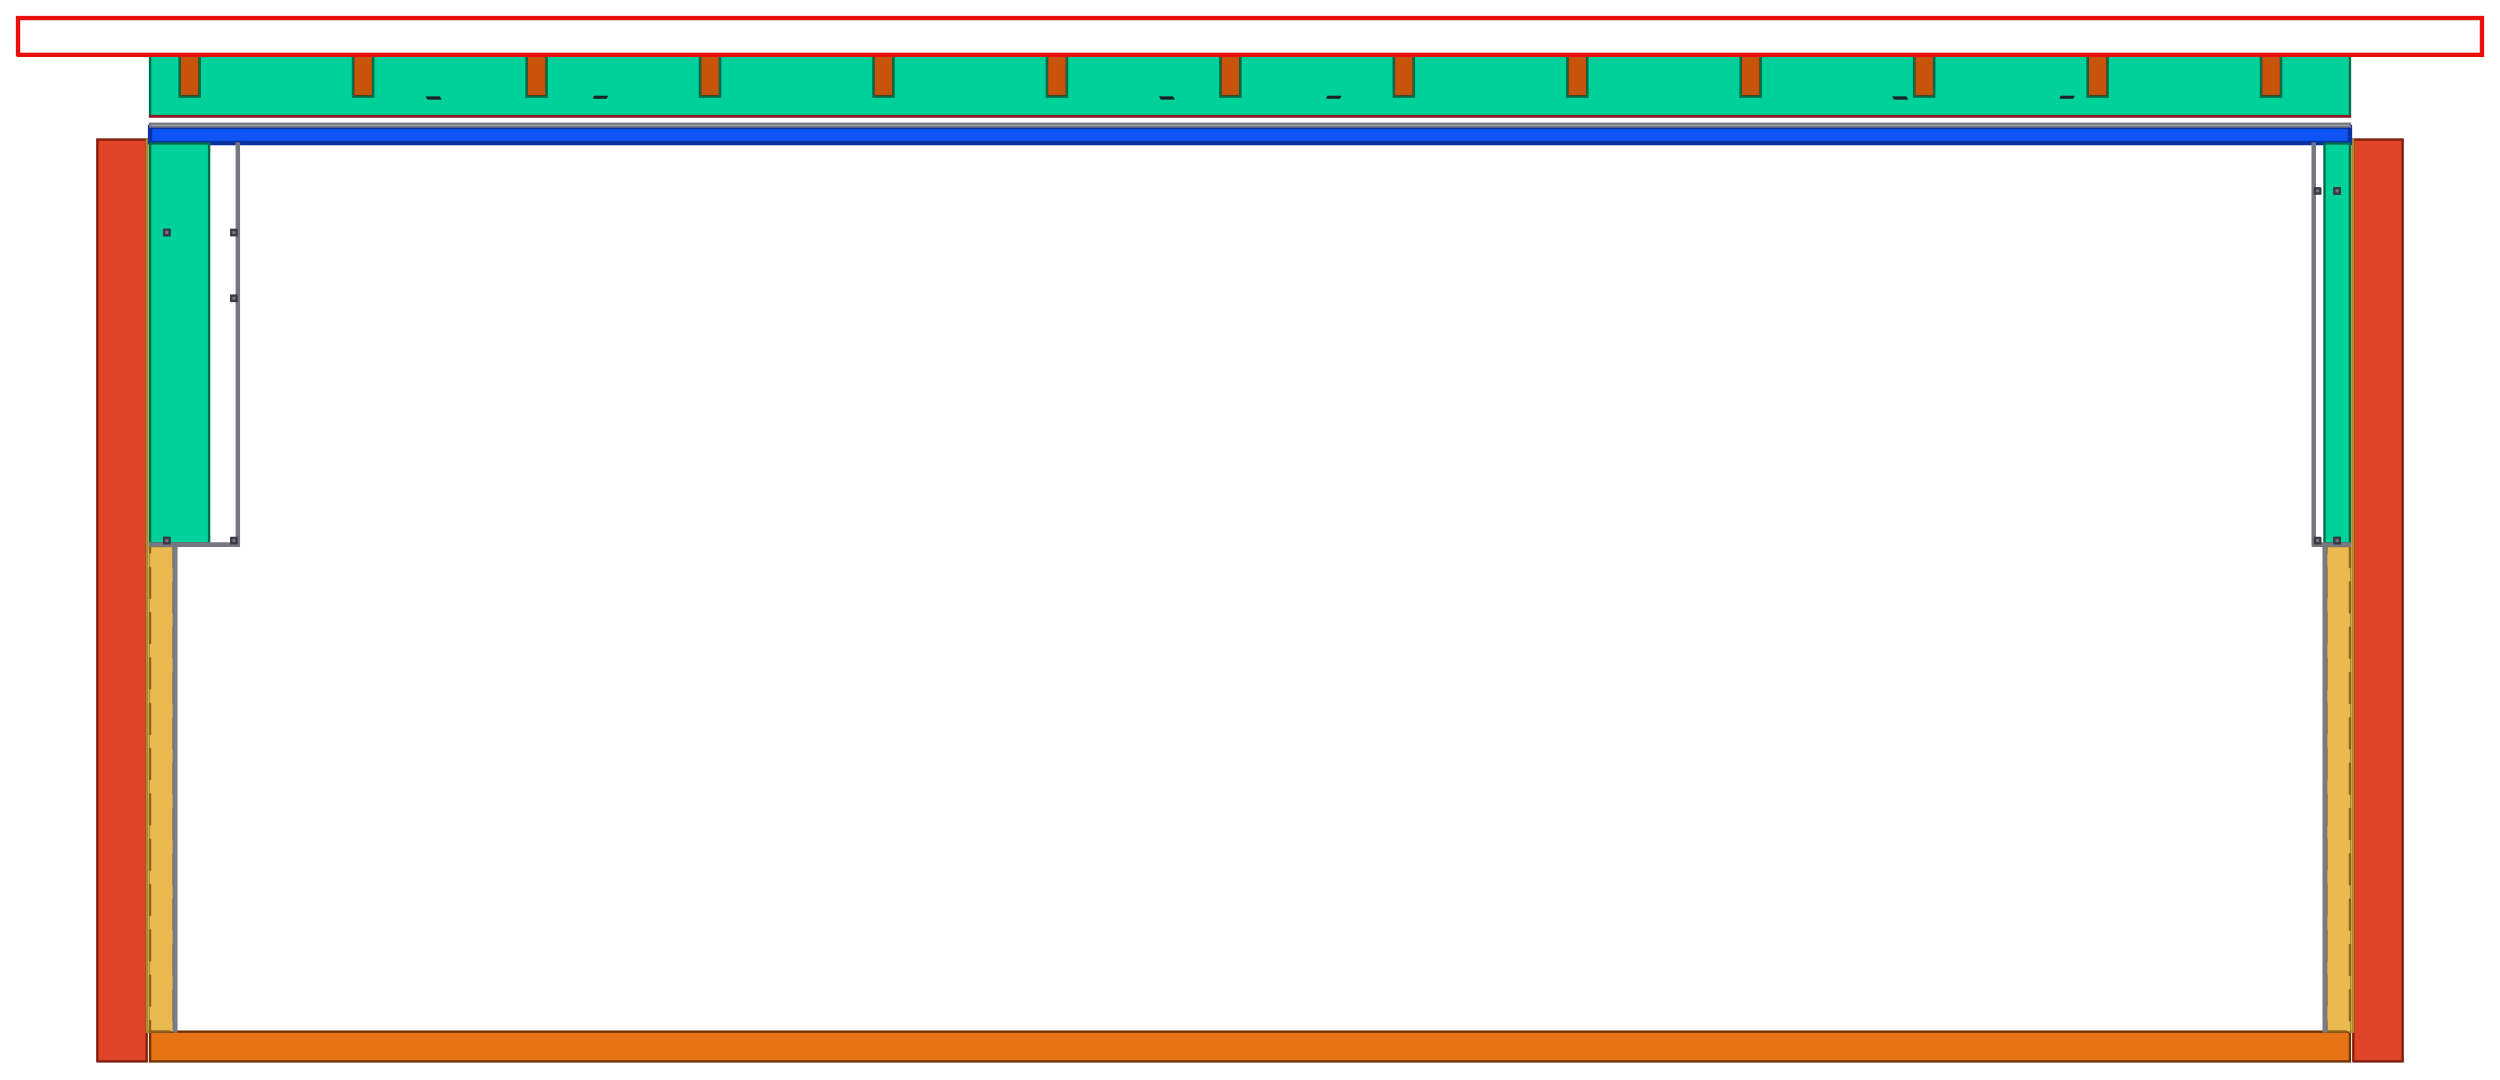
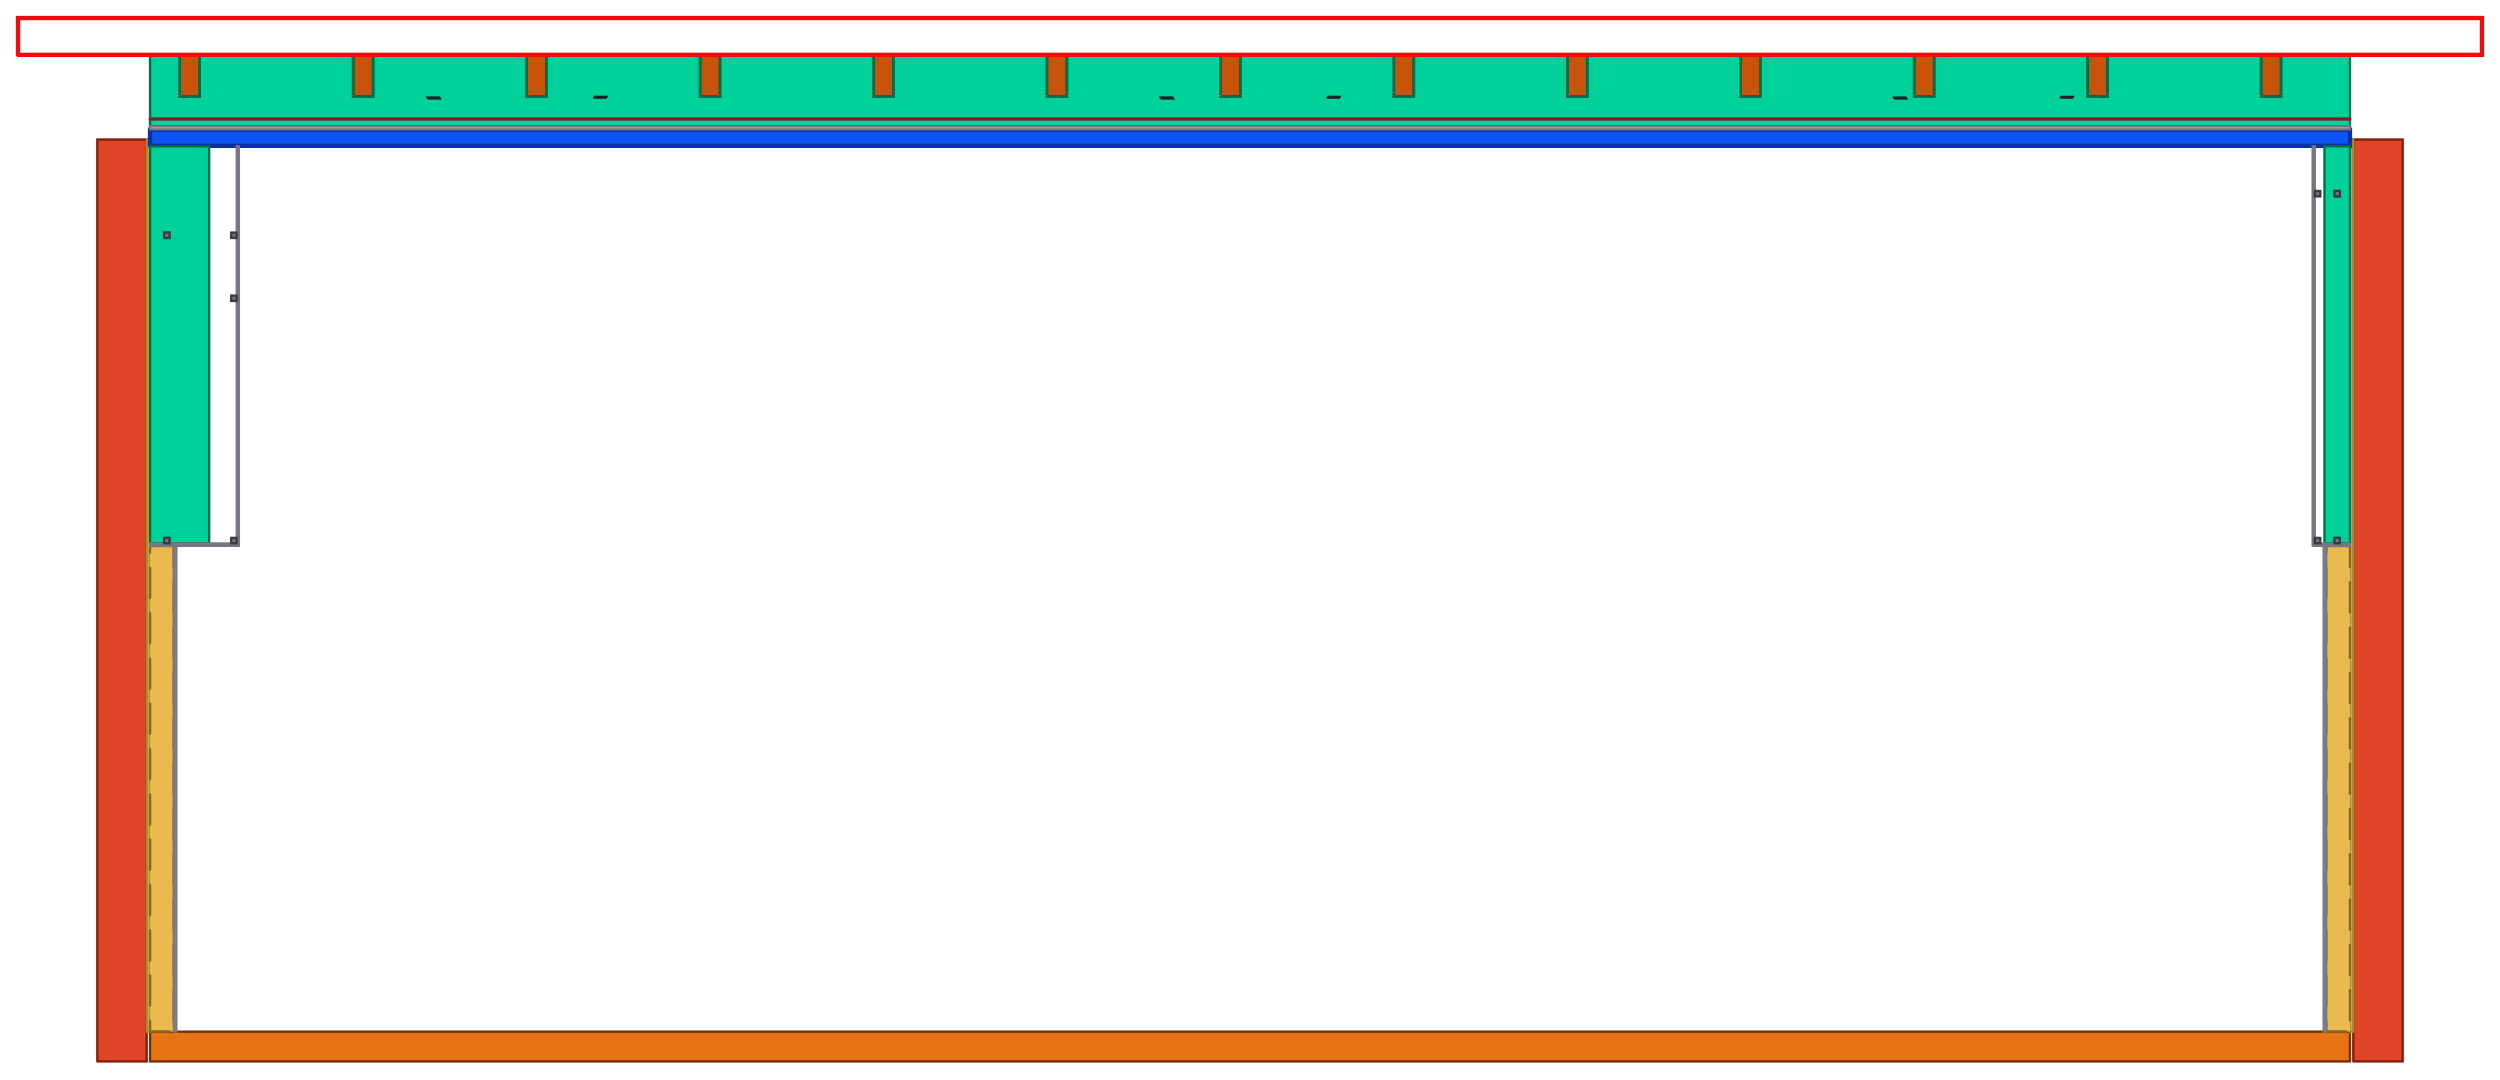
<svg xmlns="http://www.w3.org/2000/svg" width="12612.0mm" height="5445.613mm" viewBox="-756.0 -5204.613 12612.0 5445.613" version="1.1">
  <g transform="scale(1,-1)" stroke-linecap="round">
    <g fill="rgb(230,115,20)" stroke="rgb(119,49,0)" stroke-width="12.0" id="floor">
      <path d="M 11099.0,0.0 L 1.0,0.0 L 1.0,-150.0 L 11099.0,-150.0 L 11099.0,0.0" />
    </g>
    <g fill="rgb(224,69,39)" stroke="rgb(129,30,14)" stroke-width="12.0" id="masonry">
      <path d="M -265.0,-150.0 L -16.0,-150.0 L -16.0,4500.604 L -265.0,4500.604 L -265.0,-150.0" />
      <path d="M 11116.0,-150.0 L 11365.0,-150.0 L 11365.0,4500.604 L 11116.0,4500.604 L 11116.0,-150.0" />
    </g>
    <g fill="rgb(255,224,119)" stroke="rgb(170,139,49)" stroke-width="12.0" id="plaster">
      <path d="M -15.0,4500.604 L -15.0,0.0 L -1.0,0.0 L -1.0,4500.604 L -15.0,4500.604" />
      <path d="M 11101.0,4500.604 L 11101.0,0.0 L 11115.0,0.0 L 11115.0,4500.604 L 11101.0,4500.604" />
    </g>
    <g fill="rgb(234,185,80)" stroke="rgb(139,100,30)" stroke-width="12.0" id="pocket_frame" stroke-dasharray="152.4 76.2">
      <path d="M 120.0,2450.0 L 1.0,2450.0 L 1.0,1.0 L 120.0,1.0 L 120.0,2450.0" />
      <path d="M 11099.0,2450.0 L 10980.0,2450.0 L 10980.0,1.0 L 11099.0,1.0 L 11099.0,2450.0" />
    </g>
    <g fill="rgb(230,230,234)" stroke="rgb(119,119,129)" stroke-width="12.0" id="wall_gkf">
      <path d="M 133.5,2450.0 L 121.0,2450.0 L 121.0,1.0 L 133.5,1.0 L 133.5,2450.0" />
      <path d="M 10979.0,2450.0 L 10966.5,2450.0 L 10966.5,1.0 L 10979.0,1.0 L 10979.0,2450.0" />
    </g>
    <g fill="rgb(199,84,10)" stroke="rgb(110,39,0)" stroke-width="12.0" id="rafters">
      <path d="M 251.0,4719.075 L 251.0,4925.94 L 151.0,4925.94 L 151.0,4719.075 L 251.0,4719.075" />
      <path d="M 1126.0,4719.075 L 1126.0,4925.94 L 1026.0,4925.94 L 1026.0,4719.075 L 1126.0,4719.075" />
      <path d="M 2001.0,4719.075 L 2001.0,4925.94 L 1901.0,4925.94 L 1901.0,4719.075 L 2001.0,4719.075" />
      <path d="M 2876.0,4719.075 L 2876.0,4925.94 L 2776.0,4925.94 L 2776.0,4719.075 L 2876.0,4719.075" />
      <path d="M 3751.0,4719.075 L 3751.0,4925.94 L 3651.0,4925.94 L 3651.0,4719.075 L 3751.0,4719.075" />
      <path d="M 4626.0,4719.075 L 4626.0,4925.94 L 4526.0,4925.94 L 4526.0,4719.075 L 4626.0,4719.075" />
      <path d="M 5501.0,4719.075 L 5501.0,4925.94 L 5401.0,4925.94 L 5401.0,4719.075 L 5501.0,4719.075" />
      <path d="M 6376.0,4719.075 L 6376.0,4925.94 L 6276.0,4925.94 L 6276.0,4719.075 L 6376.0,4719.075" />
      <path d="M 7251.0,4719.075 L 7251.0,4925.94 L 7151.0,4925.94 L 7151.0,4719.075 L 7251.0,4719.075" />
      <path d="M 8126.0,4719.075 L 8126.0,4925.94 L 8026.0,4925.94 L 8026.0,4719.075 L 8126.0,4719.075" />
      <path d="M 9001.0,4719.075 L 9001.0,4925.94 L 8901.0,4925.94 L 8901.0,4719.075 L 9001.0,4719.075" />
      <path d="M 9876.0,4719.075 L 9876.0,4925.94 L 9776.0,4925.94 L 9776.0,4719.075 L 9876.0,4719.075" />
      <path d="M 10751.0,4719.075 L 10751.0,4925.94 L 10651.0,4925.94 L 10651.0,4719.075 L 10751.0,4719.075" />
    </g>
    <g fill="rgb(0,209,154)" stroke="rgb(0,110,74)" stroke-width="12.0" id="plenum_wool">
-       <path d="M 1.0,4925.587 L 1.0,4619.348 L 11099.0,4619.348 L 11099.0,4925.587 L 10752.0,4925.587 L 10752.0,4716.769 L 10650.0,4716.769 L 10650.0,4925.587 L 9877.0,4925.587 L 9877.0,4716.769 L 9775.0,4716.769 L 9775.0,4925.587 L 9002.0,4925.587 L 9002.0,4716.769 L 8900.0,4716.769 L 8900.0,4925.587 L 8127.0,4925.587 L 8127.0,4716.769 L 8025.0,4716.769 L 8025.0,4925.587 L 7252.0,4925.587 L 7252.0,4716.769 L 7150.0,4716.769 L 7150.0,4925.587 L 6377.0,4925.587 L 6377.0,4716.769 L 6275.0,4716.769 L 6275.0,4925.587 L 5502.0,4925.587 L 5502.0,4716.769 L 5400.0,4716.769 L 5400.0,4925.587 L 4627.0,4925.587 L 4627.0,4716.769 L 4525.0,4716.769 L 4525.0,4925.587 L 3752.0,4925.587 L 3752.0,4716.769 L 3650.0,4716.769 L 3650.0,4925.587 L 2877.0,4925.587 L 2877.0,4716.769 L 2775.0,4716.769 L 2775.0,4925.587 L 2002.0,4925.587 L 2002.0,4716.769 L 1900.0,4716.769 L 1900.0,4925.587 L 1127.0,4925.587 L 1127.0,4716.769 L 1025.0,4716.769 L 1025.0,4925.587 L 252.0,4925.587 L 252.0,4716.769 L 150.0,4716.769 L 150.0,4925.587 L 1.0,4925.587 M 1458.889,4711.547 L 1460.567,4708.937 L 1403.999,4708.937 L 1402.321,4711.547 L 1458.889,4711.547 M 2301.53,4715.464 L 2299.852,4712.853 L 2243.283,4712.853 L 2244.962,4715.464 L 2301.53,4715.464 M 5158.222,4711.547 L 5159.901,4708.937 L 5103.332,4708.937 L 5101.654,4711.547 L 5158.222,4711.547 M 6000.863,4715.464 L 5999.185,4712.853 L 5942.617,4712.853 L 5944.295,4715.464 L 6000.863,4715.464 M 8857.556,4711.547 L 8859.234,4708.937 L 8802.665,4708.937 L 8800.987,4711.547 L 8857.556,4711.547 M 9700.197,4715.464 L 9698.519,4712.853 L 9641.95,4712.853 L 9643.628,4715.464 L 9700.197,4715.464" />
+       <path d="M 1.0,4925.587 L 1.0,4605.503 L 11099.0,4605.503 L 11099.0,4925.587 L 10752.0,4925.587 L 10752.0,4716.769 L 10650.0,4716.769 L 10650.0,4925.587 L 9877.0,4925.587 L 9877.0,4716.769 L 9775.0,4716.769 L 9775.0,4925.587 L 9002.0,4925.587 L 9002.0,4716.769 L 8900.0,4716.769 L 8900.0,4925.587 L 8127.0,4925.587 L 8127.0,4716.769 L 8025.0,4716.769 L 8025.0,4925.587 L 7252.0,4925.587 L 7252.0,4716.769 L 7150.0,4716.769 L 7150.0,4925.587 L 6377.0,4925.587 L 6377.0,4716.769 L 6275.0,4716.769 L 6275.0,4925.587 L 5502.0,4925.587 L 5502.0,4716.769 L 5400.0,4716.769 L 5400.0,4925.587 L 4627.0,4925.587 L 4627.0,4716.769 L 4525.0,4716.769 L 4525.0,4925.587 L 3752.0,4925.587 L 3752.0,4716.769 L 3650.0,4716.769 L 3650.0,4925.587 L 2877.0,4925.587 L 2877.0,4716.769 L 2775.0,4716.769 L 2775.0,4925.587 L 2002.0,4925.587 L 2002.0,4716.769 L 1900.0,4716.769 L 1900.0,4925.587 L 1127.0,4925.587 L 1127.0,4716.769 L 1025.0,4716.769 L 1025.0,4925.587 L 252.0,4925.587 L 252.0,4716.769 L 150.0,4716.769 L 150.0,4925.587 L 1.0,4925.587 M 1458.889,4711.547 L 1460.567,4708.937 L 1403.999,4708.937 L 1402.321,4711.547 L 1458.889,4711.547 M 2301.53,4715.464 L 2299.852,4712.853 L 2243.283,4712.853 L 2244.962,4715.464 L 2301.53,4715.464 M 5158.222,4711.547 L 5159.901,4708.937 L 5103.332,4708.937 L 5101.654,4711.547 L 5158.222,4711.547 M 6000.863,4715.464 L 5999.185,4712.853 L 5942.617,4712.853 L 5944.295,4715.464 L 6000.863,4715.464 M 8857.556,4711.547 L 8859.234,4708.937 L 8802.665,4708.937 L 8800.987,4711.547 L 8857.556,4711.547 M 9700.197,4715.464 L 9698.519,4712.853 L 9641.95,4712.853 L 9643.628,4715.464 L 9700.197,4715.464" />
+       <path d="M 1.0,4925.94 L 1.0,4925.587 L 150.0,4925.587 L 150.0,4716.769 L 252.0,4716.769 L 252.0,4925.587 L 1025.0,4925.587 L 1025.0,4716.769 L 1127.0,4716.769 L 1127.0,4925.587 L 1900.0,4925.587 L 1900.0,4716.769 L 2002.0,4716.769 L 2002.0,4925.587 L 2775.0,4925.587 L 2775.0,4716.769 L 2877.0,4716.769 L 2877.0,4925.587 L 3650.0,4925.587 L 3650.0,4716.769 L 3752.0,4716.769 L 3752.0,4925.587 L 4525.0,4925.587 L 4525.0,4716.769 L 4627.0,4716.769 L 4627.0,4925.587 L 5400.0,4925.587 L 5400.0,4716.769 L 5502.0,4716.769 L 5502.0,4925.587 L 6275.0,4925.587 L 6275.0,4716.769 L 6377.0,4716.769 L 6377.0,4925.587 L 7150.0,4925.587 L 7150.0,4716.769 L 7252.0,4716.769 L 7252.0,4925.587 L 8025.0,4925.587 L 8025.0,4716.769 L 8127.0,4716.769 L 8127.0,4925.587 L 8900.0,4925.587 L 8900.0,4716.769 L 9002.0,4716.769 L 9002.0,4925.587 L 9775.0,4925.587 L 9775.0,4716.769 L 9877.0,4716.769 L 9877.0,4925.587 L 10650.0,4925.587 L 10650.0,4716.769 L 10752.0,4716.769 L 10752.0,4925.587 L 11099.0,4925.587 L 11099.0,4925.94 L 10751.0,4925.94 L 10751.0,4719.075 L 10651.0,4719.075 L 10651.0,4925.94 L 9876.0,4925.94 L 9876.0,4719.075 L 9776.0,4719.075 L 9776.0,4925.94 L 9001.0,4925.94 L 9001.0,4719.075 L 8901.0,4719.075 L 8901.0,4925.94 L 8126.0,4925.94 L 8126.0,4719.075 L 8026.0,4719.075 L 8026.0,4925.94 L 7251.0,4925.94 L 7251.0,4719.075 L 7151.0,4719.075 L 7151.0,4925.94 L 6376.0,4925.94 L 6376.0,4719.075 L 6276.0,4719.075 L 6276.0,4925.94 L 5501.0,4925.94 L 5501.0,4719.075 L 5401.0,4719.075 L 5401.0,4925.94 L 4626.0,4925.94 L 4626.0,4719.075 L 4526.0,4719.075 L 4526.0,4925.94 L 3751.0,4925.94 L 3751.0,4719.075 L 3651.0,4719.075 L 3651.0,4925.94 L 2876.0,4925.94 L 2876.0,4719.075 L 2776.0,4719.075 L 2776.0,4925.94 L 2001.0,4925.94 L 2001.0,4719.075 L 1901.0,4719.075 L 1901.0,4925.94 L 1126.0,4925.94 L 1126.0,4719.075 L 1026.0,4719.075 L 1026.0,4925.94 L 251.0,4925.94 L 251.0,4719.075 L 151.0,4719.075 L 151.0,4925.94 L 1.0,4925.94" />
+       <path d="M 1.0,4605.503 L 1.0,4604.197 L 11099.0,4604.197 L 11099.0,4605.503 L 1.0,4605.503" />
+       <path d="M 1.0,4602.892 L 1.0,4566.646 L 11099.0,4566.646 L 11099.0,4602.892 L 1.0,4602.892" />
+       <path d="M 1.0,4552.328 L 1.0,4551.328 L 11099.0,4551.328 L 11099.0,4552.328 L 1.0,4552.328" />
    </g>
    <g fill="rgb(69,69,80)" stroke="rgb(30,30,39)" stroke-width="12.0" id="racking_strap">
      <path d="M 2243.283,4712.853 L 2299.852,4712.853 L 2301.53,4715.464 L 2244.962,4715.464 L 2243.283,4712.853" />
      <path d="M 1403.999,4708.937 L 1460.567,4708.937 L 1458.889,4711.547 L 1402.321,4711.547 L 1403.999,4708.937" />
      <path d="M 5942.617,4712.853 L 5999.185,4712.853 L 6000.863,4715.464 L 5944.295,4715.464 L 5942.617,4712.853" />
      <path d="M 5103.332,4708.937 L 5159.901,4708.937 L 5158.222,4711.547 L 5101.654,4711.547 L 5103.332,4708.937" />
      <path d="M 9641.95,4712.853 L 9698.519,4712.853 L 9700.197,4715.464 L 9643.628,4715.464 L 9641.95,4712.853" />
      <path d="M 8802.665,4708.937 L 8859.234,4708.937 L 8857.556,4711.547 L 8800.987,4711.547 L 8802.665,4708.937" />
    </g>
    <g fill="none" stroke="rgb(234,14,14)" stroke-width="22.0" id="roofing">
      <path d="M -665.0,4927.94 L 11765.0,4927.94 L 11765.0,5113.613 L -665.0,5113.613 L -665.0,4927.94" />
    </g>
    <g fill="rgb(14,84,244)" stroke="rgb(10,49,160)" stroke-width="22.0" id="slope_naturheld_140">
-       <path d="M 1.0,4482.933 L 11099.0,4482.933 L 11099.0,4563.868 L 1.0,4563.868 L 1.0,4482.933" />
+       <path d="M 1.0,4469.088 L 11099.0,4469.088 L 11099.0,4550.023 L 1.0,4550.023 L 1.0,4469.088" />
    </g>
    <g fill="rgb(230,230,234)" stroke="rgb(119,119,129)" stroke-width="12.0" id="slope_gkf">
-       <path d="M 1.0,4566.173 L 11099.0,4566.173 L 11099.0,4580.491 L 1.0,4580.491 L 1.0,4566.173" />
+       <path d="M 1.0,4552.328 L 11099.0,4552.328 L 11099.0,4566.646 L 1.0,4566.646 L 1.0,4552.328" />
    </g>
    <g fill="rgb(224,34,59)" stroke="rgb(150,20,39)" stroke-width="12.0" id="slope_foil">
-       <path d="M 11099.0,4618.042 L 1.0,4618.042 L 1.0,4616.737 L 11099.0,4616.737 L 11099.0,4618.042" />
+       <path d="M 11099.0,4604.197 L 1.0,4604.197 L 1.0,4602.892 L 11099.0,4602.892 L 11099.0,4604.197" />
    </g>
    <g fill="rgb(0,209,154)" stroke="rgb(0,110,74)" stroke-width="12.0" id="bass_mineral_wool">
-       <path d="M 1.0,4480.319 L 1.0,2464.0 L 72.0,2464.0 L 72.0,2491.0 L 99.0,2491.0 L 99.0,2464.0 L 299.0,2464.0 L 299.0,4480.319 L 1.0,4480.319 M 72.0,4018.135 L 72.0,4045.135 L 99.0,4045.135 L 99.0,4018.135 L 72.0,4018.135" />
-       <path d="M 10970.5,4480.319 L 10970.5,2464.0 L 11021.0,2464.0 L 11021.0,2491.0 L 11048.0,2491.0 L 11048.0,2464.0 L 11099.0,2464.0 L 11099.0,4480.319 L 10970.5,4480.319 M 11021.0,4227.909 L 11021.0,4254.909 L 11048.0,4254.909 L 11048.0,4227.909 L 11021.0,4227.909" />
+       <path d="M 1.0,4466.474 L 1.0,2464.0 L 72.0,2464.0 L 72.0,2491.0 L 99.0,2491.0 L 99.0,2464.0 L 299.0,2464.0 L 299.0,4466.474 L 1.0,4466.474 M 72.0,4004.289 L 72.0,4031.289 L 99.0,4031.289 L 99.0,4004.289 L 72.0,4004.289" />
+       <path d="M 10970.5,4466.474 L 10970.5,2464.0 L 11021.0,2464.0 L 11021.0,2491.0 L 11048.0,2491.0 L 11048.0,2464.0 L 11099.0,2464.0 L 11099.0,4466.474 L 10970.5,4466.474 M 11021.0,4214.064 L 11021.0,4241.064 L 11048.0,4241.064 L 11048.0,4214.064 L 11021.0,4214.064" />
    </g>
    <g fill="rgb(230,230,234)" stroke="rgb(119,119,129)" stroke-width="12.0" id="bass_gkb">
-       <path d="M 438.5,2451.0 L 449.0,2451.0 L 449.0,4480.319 L 438.5,4480.319 L 438.5,2451.0" />
+       <path d="M 438.5,2451.0 L 449.0,2451.0 L 449.0,4466.474 L 438.5,4466.474 L 438.5,2451.0" />
      <path d="M 437.5,2463.0 L 1.0,2463.0 L 1.0,2451.0 L 437.5,2451.0 L 437.5,2463.0" />
-       <path d="M 10911.0,2451.0 L 10921.5,2451.0 L 10921.5,4480.319 L 10911.0,4480.319 L 10911.0,2451.0" />
+       <path d="M 10911.0,2451.0 L 10921.5,2451.0 L 10921.5,4466.474 L 10911.0,4466.474 L 10911.0,2451.0" />
      <path d="M 11099.0,2463.0 L 10922.5,2463.0 L 10922.5,2451.0 L 11099.0,2451.0 L 11099.0,2463.0" />
    </g>
    <g fill="rgb(119,119,129)" stroke="rgb(59,59,69)" stroke-width="12.0" id="bass_cd">
      <path d="M 99.0,2491.0 L 72.0,2491.0 L 72.0,2464.0 L 99.0,2464.0 L 99.0,2491.0" />
-       <path d="M 99.0,4045.135 L 72.0,4045.135 L 72.0,4018.135 L 99.0,4018.135 L 99.0,4045.135" />
+       <path d="M 99.0,4031.289 L 72.0,4031.289 L 72.0,4004.289 L 99.0,4004.289 L 99.0,4031.289" />
      <path d="M 437.5,2491.0 L 410.5,2491.0 L 410.5,2464.0 L 437.5,2464.0 L 437.5,2491.0" />
-       <path d="M 437.5,4045.135 L 410.5,4045.135 L 410.5,4018.135 L 437.5,4018.135 L 437.5,4045.135" />
+       <path d="M 437.5,4031.289 L 410.5,4031.289 L 410.5,4004.289 L 437.5,4004.289 L 437.5,4031.289" />
      <path d="M 437.5,3713.5 L 410.5,3713.5 L 410.5,3686.5 L 437.5,3686.5 L 437.5,3713.5" />
      <path d="M 11048.0,2491.0 L 11021.0,2491.0 L 11021.0,2464.0 L 11048.0,2464.0 L 11048.0,2491.0" />
-       <path d="M 11048.0,4254.909 L 11021.0,4254.909 L 11021.0,4227.909 L 11048.0,4227.909 L 11048.0,4254.909" />
+       <path d="M 11048.0,4241.064 L 11021.0,4241.064 L 11021.0,4214.064 L 11048.0,4214.064 L 11048.0,4241.064" />
      <path d="M 10949.5,2491.0 L 10922.5,2491.0 L 10922.5,2464.0 L 10949.5,2464.0 L 10949.5,2491.0" />
-       <path d="M 10949.5,4254.909 L 10922.5,4254.909 L 10922.5,4227.909 L 10949.5,4227.909 L 10949.5,4254.909" />
+       <path d="M 10949.5,4241.064 L 10922.5,4241.064 L 10922.5,4214.064 L 10949.5,4214.064 L 10949.5,4241.064" />
    </g>
  </g>
</svg>
